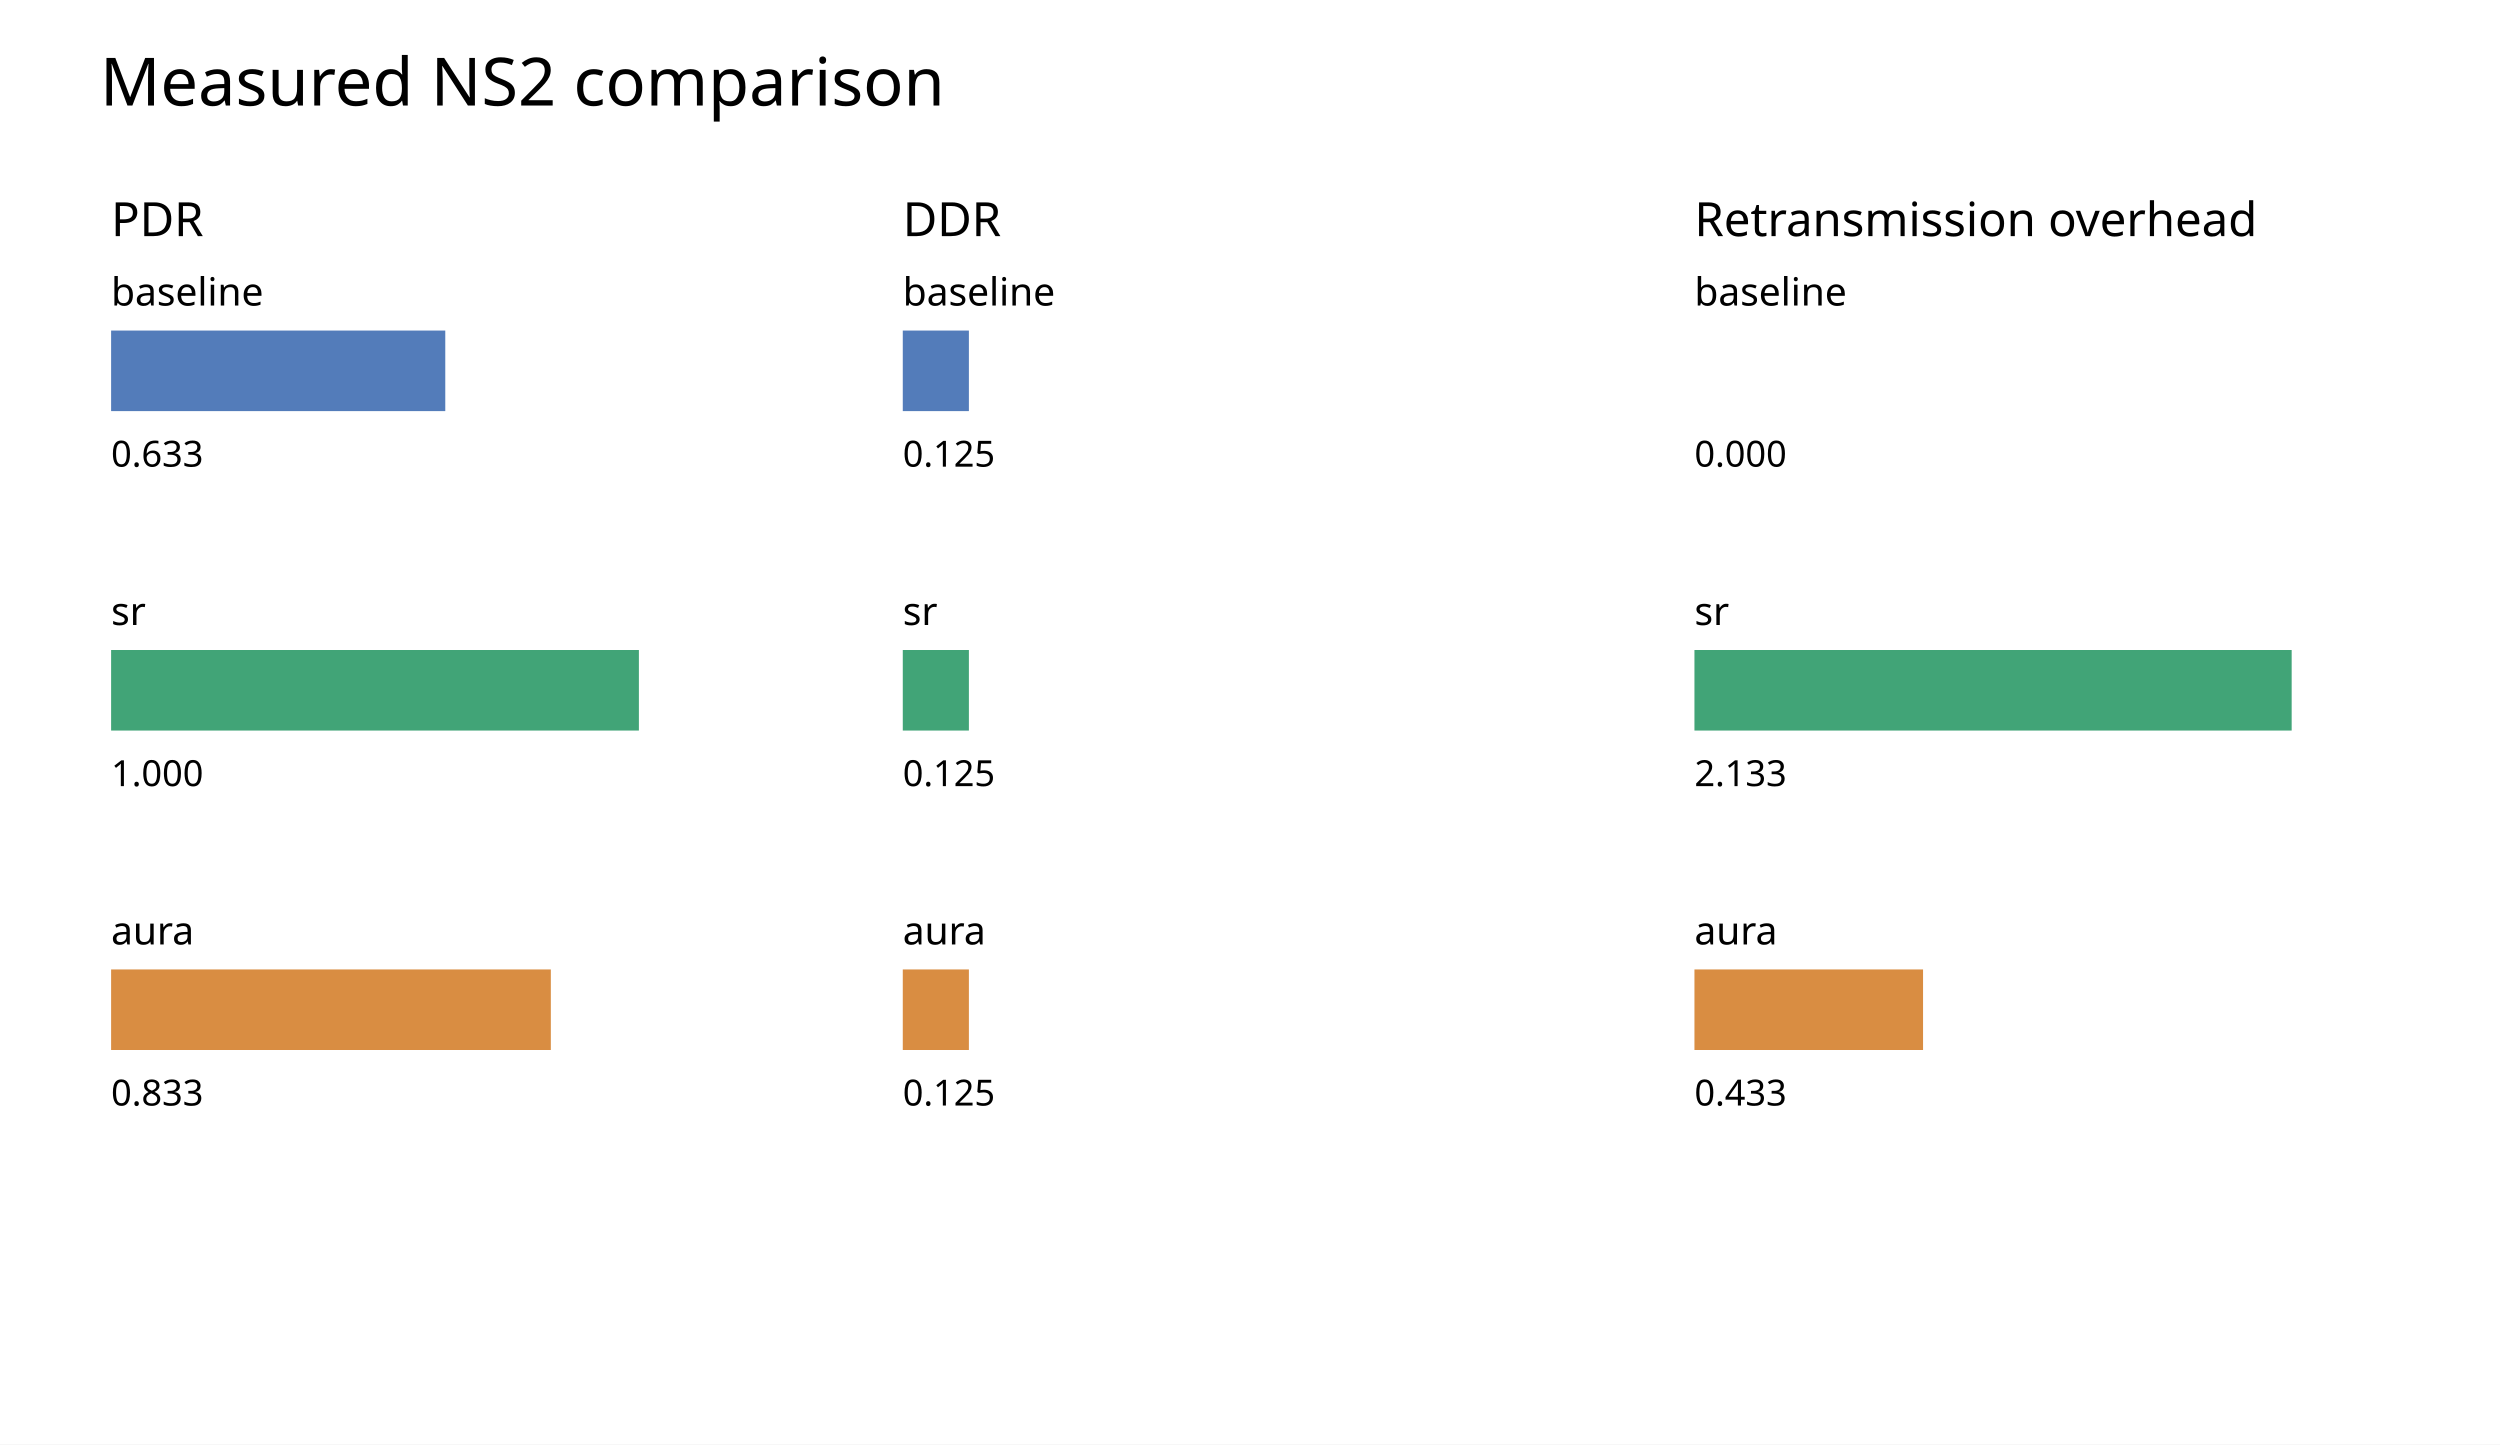
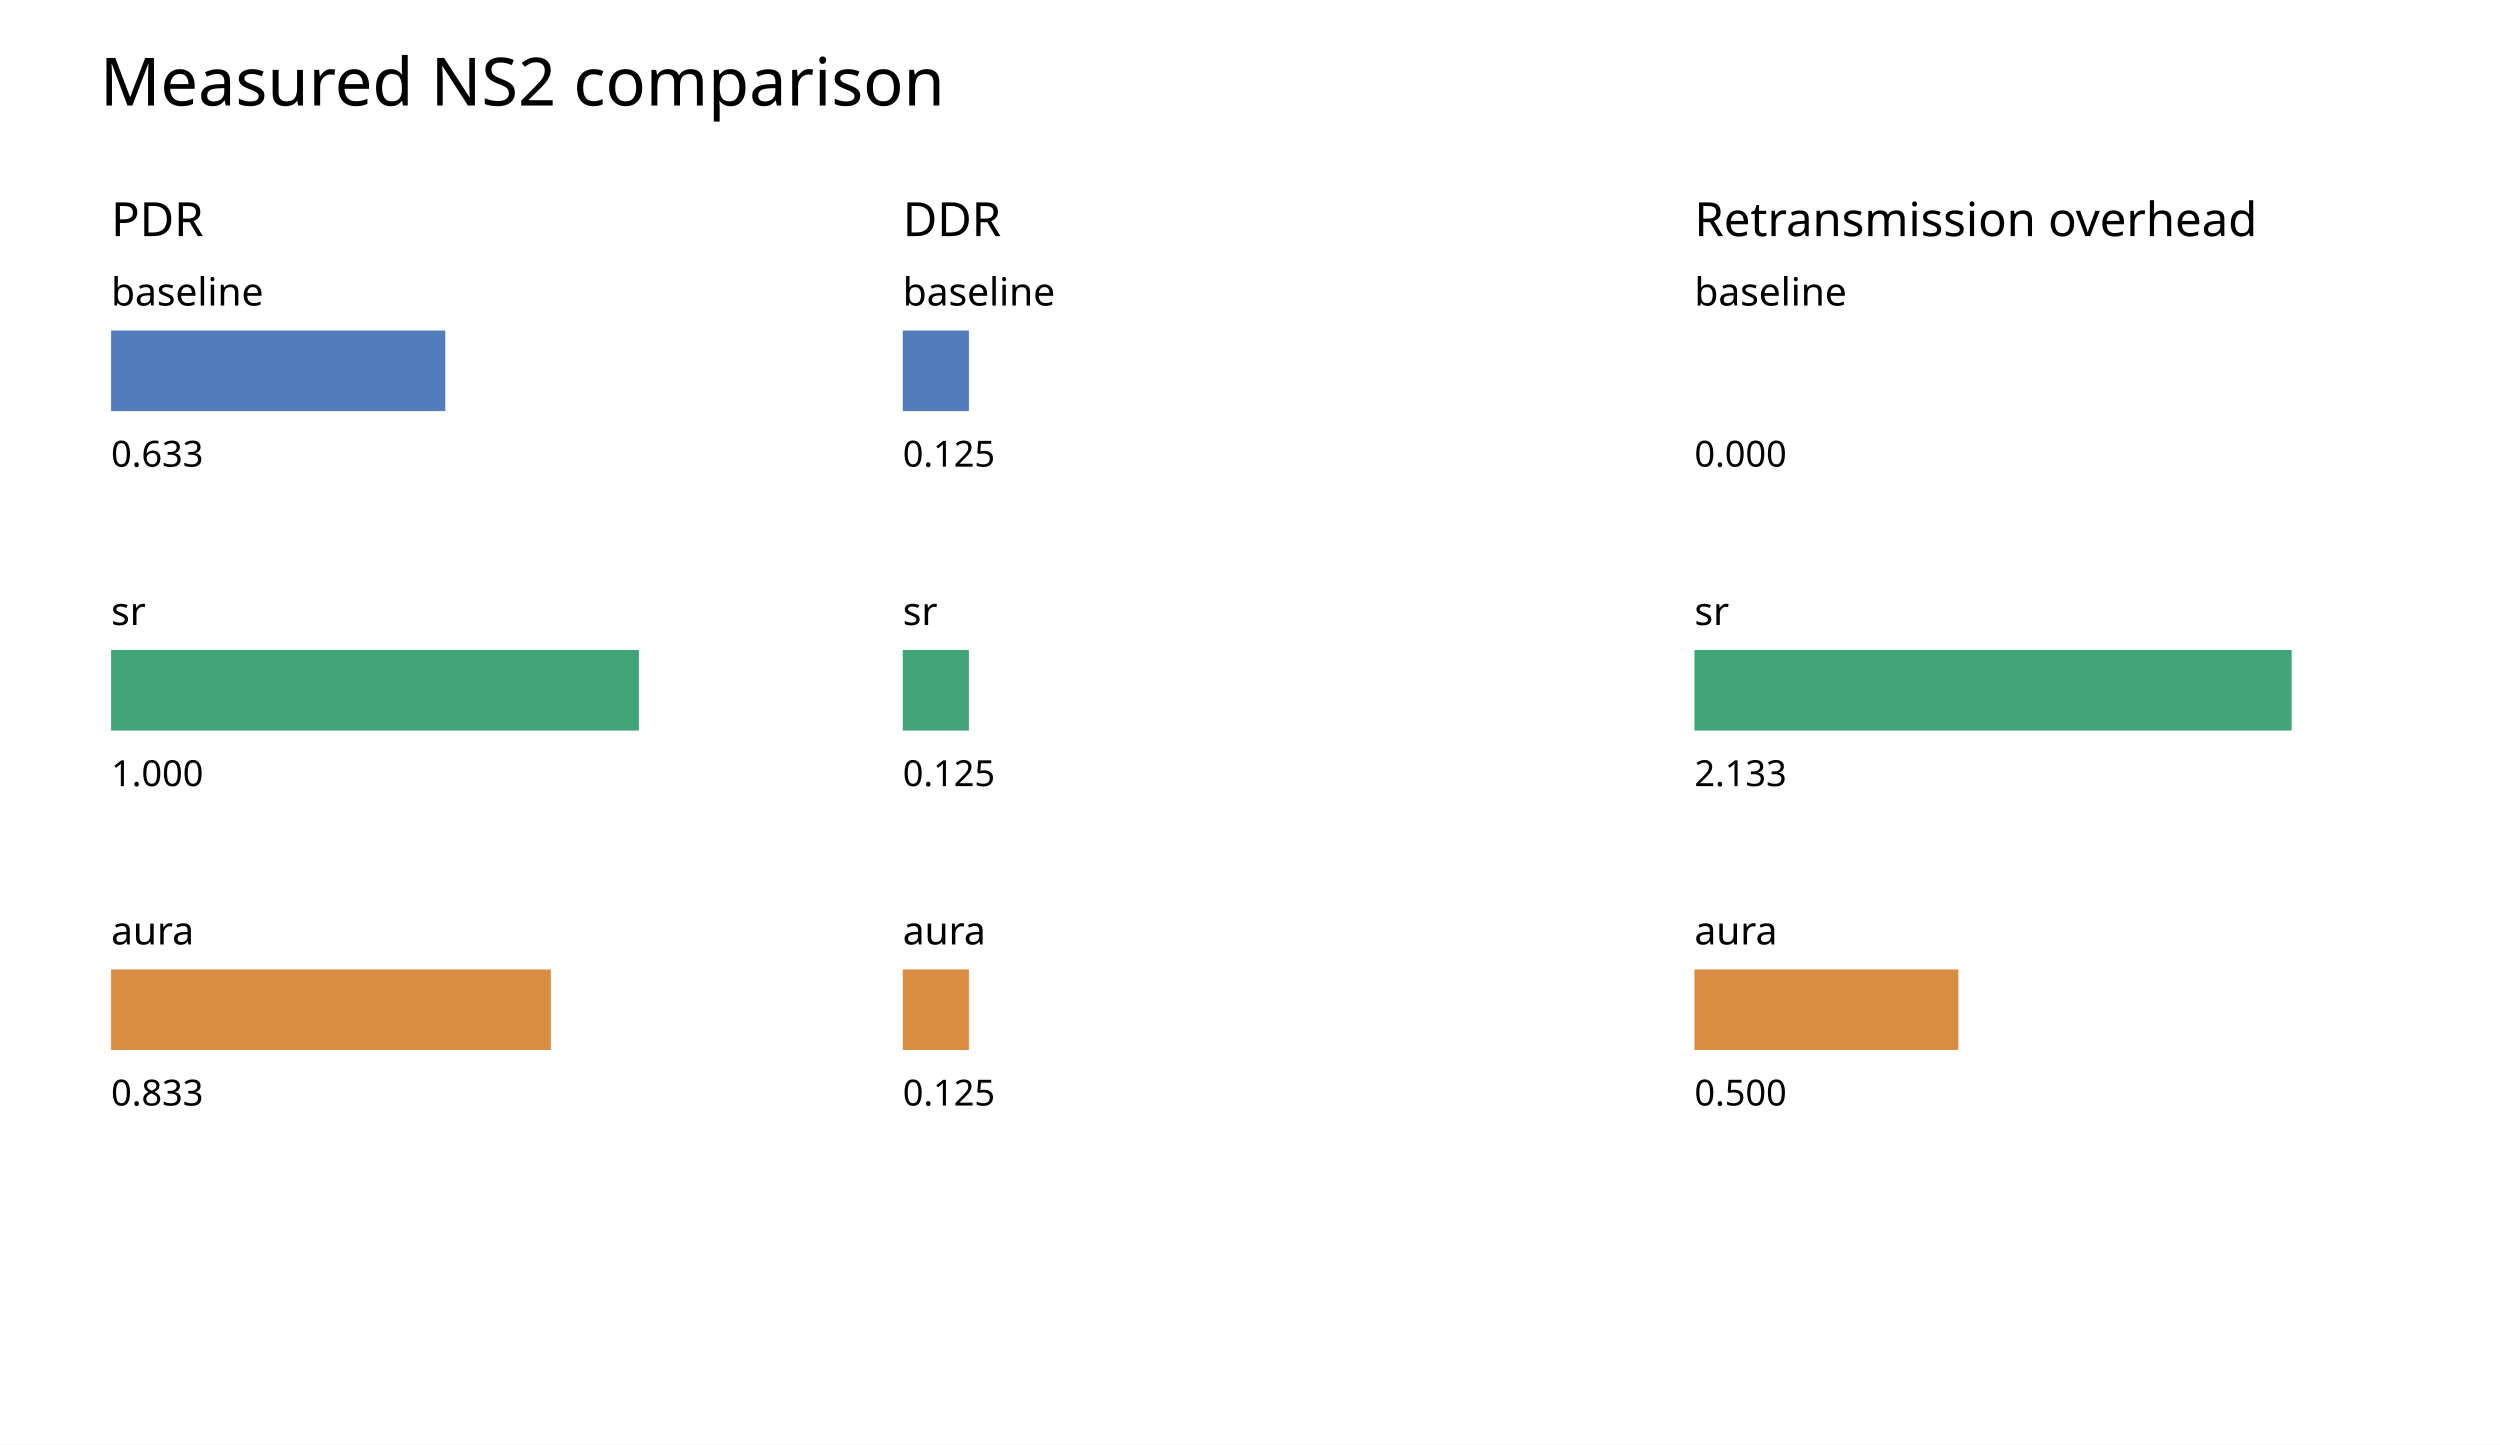
<svg xmlns="http://www.w3.org/2000/svg" width="900" height="520" viewBox="0 0 900 520">
  <rect width="900" height="520" fill="white" />
  <text x="36" y="38" font-family="sans-serif" font-size="24">Measured NS2 comparison</text>
  <text x="40" y="85" font-family="sans-serif" font-size="17">PDR</text>
  <text x="40" y="110" font-family="sans-serif" font-size="14">baseline</text>
  <rect x="40" y="119" width="120.3" height="29" fill="#537cba" />
  <text x="40" y="168" font-family="sans-serif" font-size="13">0.633</text>
  <text x="40" y="225" font-family="sans-serif" font-size="14">sr</text>
  <rect x="40" y="234" width="190.0" height="29" fill="#41a477" />
  <text x="40" y="283" font-family="sans-serif" font-size="13">1.000</text>
  <text x="40" y="340" font-family="sans-serif" font-size="14">aura</text>
  <rect x="40" y="349" width="158.3" height="29" fill="#d98d42" />
  <text x="40" y="398" font-family="sans-serif" font-size="13">0.833</text>
  <text x="325" y="85" font-family="sans-serif" font-size="17">DDR</text>
  <text x="325" y="110" font-family="sans-serif" font-size="14">baseline</text>
  <rect x="325" y="119" width="23.8" height="29" fill="#537cba" />
  <text x="325" y="168" font-family="sans-serif" font-size="13">0.125</text>
  <text x="325" y="225" font-family="sans-serif" font-size="14">sr</text>
  <rect x="325" y="234" width="23.8" height="29" fill="#41a477" />
  <text x="325" y="283" font-family="sans-serif" font-size="13">0.125</text>
  <text x="325" y="340" font-family="sans-serif" font-size="14">aura</text>
  <rect x="325" y="349" width="23.8" height="29" fill="#d98d42" />
  <text x="325" y="398" font-family="sans-serif" font-size="13">0.125</text>
  <text x="610" y="85" font-family="sans-serif" font-size="17">Retransmission overhead</text>
  <text x="610" y="110" font-family="sans-serif" font-size="14">baseline</text>
  <rect x="610" y="119" width="0.0" height="29" fill="#537cba" />
  <text x="610" y="168" font-family="sans-serif" font-size="13">0.000</text>
  <text x="610" y="225" font-family="sans-serif" font-size="14">sr</text>
  <rect x="610" y="234" width="215.0" height="29" fill="#41a477" />
  <text x="610" y="283" font-family="sans-serif" font-size="13">2.133</text>
  <text x="610" y="340" font-family="sans-serif" font-size="14">aura</text>
-   <rect x="610" y="349" width="82.3" height="29" fill="#d98d42" />
-   <text x="610" y="398" font-family="sans-serif" font-size="13">0.433</text>
+   <rect x="610" y="349" width="95.0" height="29" fill="#d98d42" />
+   <text x="610" y="398" font-family="sans-serif" font-size="13">0.500</text>
</svg>
